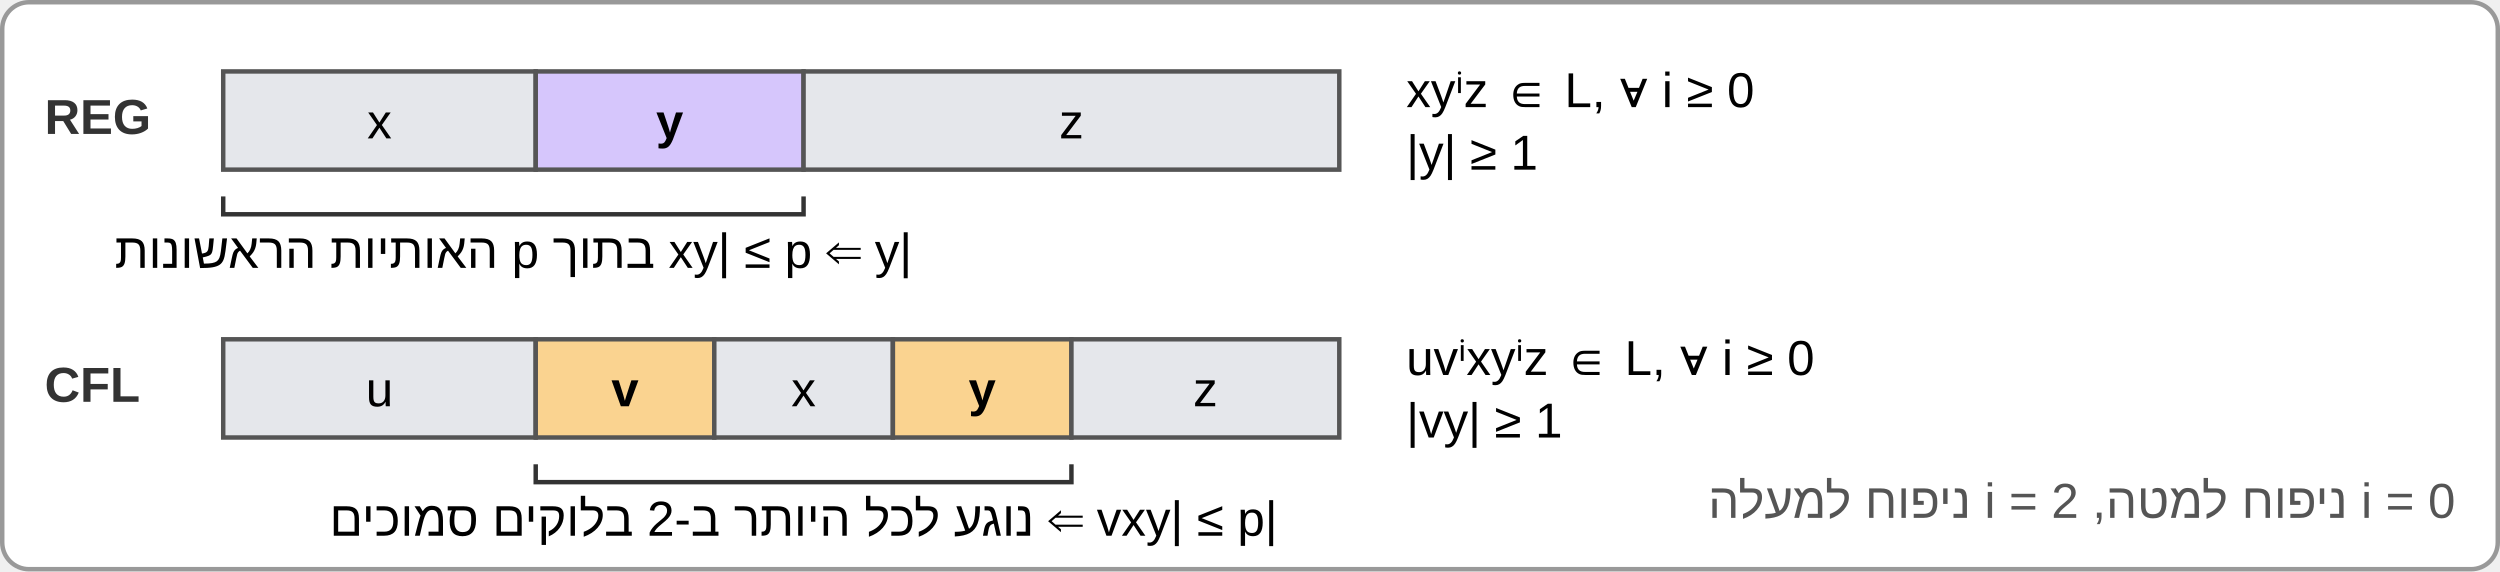
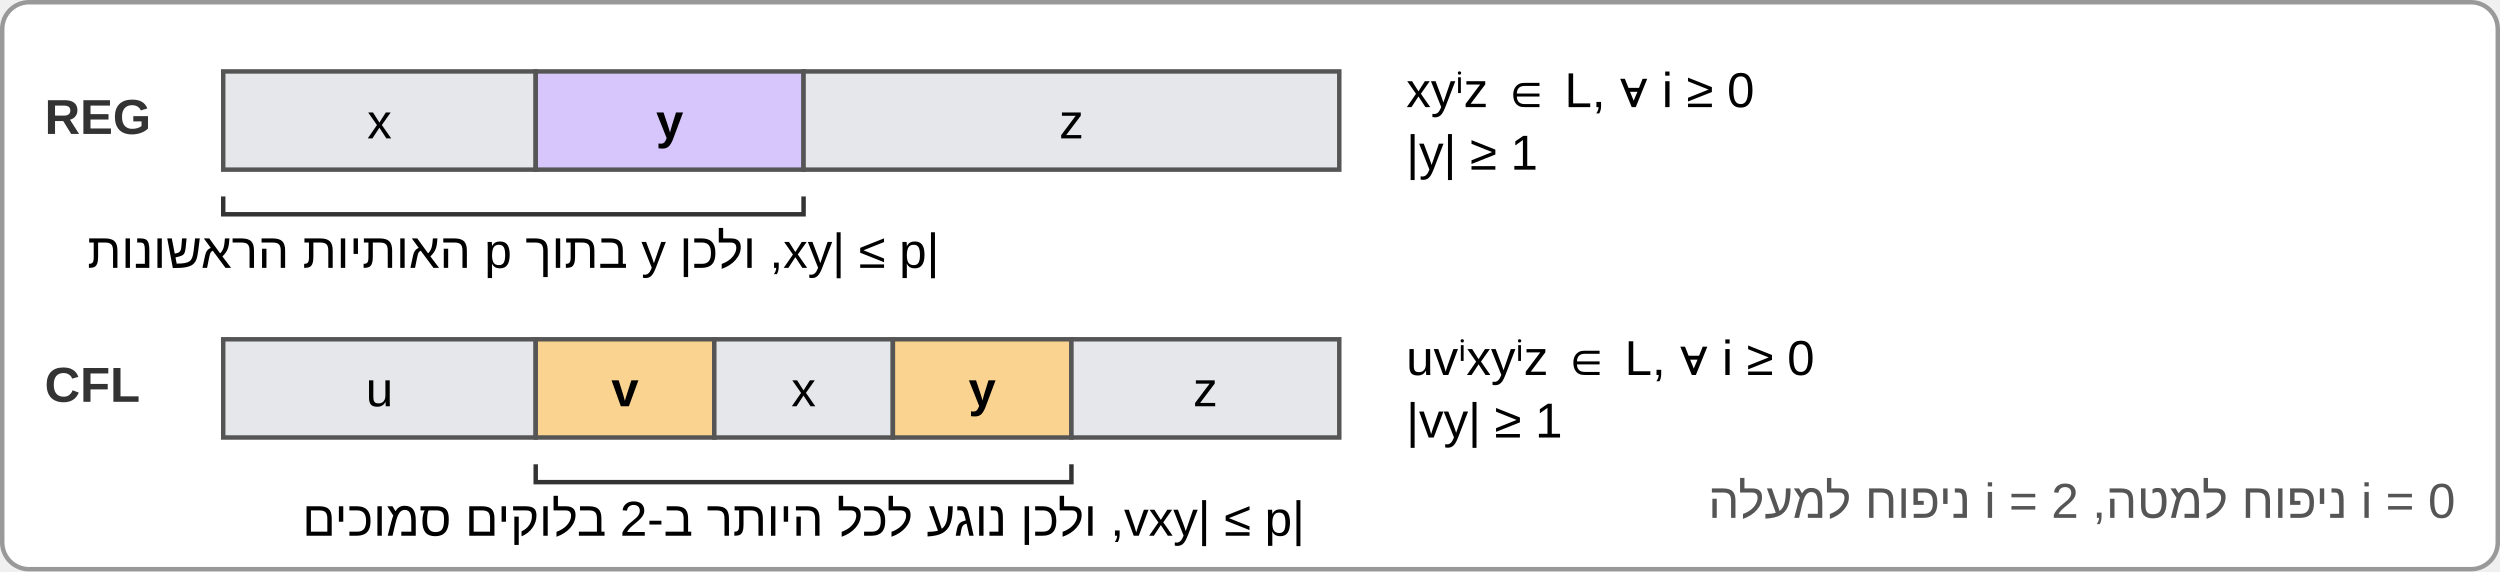
<svg xmlns="http://www.w3.org/2000/svg" viewBox="0 0 560 128" font-family="Arial, Helvetica, sans-serif" font-size="11">
  <rect x="0.5" y="0.5" width="559" height="127" rx="6" fill="#fff" stroke="#999" />
  <text x="10" y="30" font-weight="bold" fill="#333">REG</text>
  <rect x="50" y="16" width="70" height="22" fill="#e5e7eb" stroke="#555" />
  <rect x="120" y="16" width="60" height="22" fill="#8b5cf6" fill-opacity="0.35" stroke="#555" />
  <rect x="180" y="16" width="120" height="22" fill="#e5e7eb" stroke="#555" />
  <text x="85" y="31" text-anchor="middle">x</text>
  <text x="150" y="31" text-anchor="middle" font-weight="bold">y</text>
  <text x="240" y="31" text-anchor="middle">z</text>
  <path d="M50 44 v4 h130 v-4" fill="none" stroke="#333" />
-   <text x="115" y="60" text-anchor="middle" direction="rtl">‏|xy| ≤ p ⇐ y בתוך p האותיות הראשונות</text>
+   <text x="115" y="60" text-anchor="middle" direction="rtl">‏|xy| ≤ p, ולכן y בתוך p האותיות הראשונות</text>
  <text x="315" y="24">xyⁱz ∈ L, ∀ i ≥ 0</text>
  <text x="315" y="38">|y| ≥ 1</text>
  <text x="10" y="90" font-weight="bold" fill="#333">CFL</text>
  <rect x="50" y="76" width="70" height="22" fill="#e5e7eb" stroke="#555" />
  <rect x="120" y="76" width="40" height="22" fill="#f59e0b" fill-opacity="0.45" stroke="#555" />
  <rect x="160" y="76" width="40" height="22" fill="#e5e7eb" stroke="#555" />
  <rect x="200" y="76" width="40" height="22" fill="#f59e0b" fill-opacity="0.45" stroke="#555" />
  <rect x="240" y="76" width="60" height="22" fill="#e5e7eb" stroke="#555" />
  <text x="85" y="91" text-anchor="middle">u</text>
  <text x="140" y="91" text-anchor="middle" font-weight="bold">v</text>
  <text x="180" y="91" text-anchor="middle">x</text>
  <text x="220" y="91" text-anchor="middle" font-weight="bold">y</text>
  <text x="270" y="91" text-anchor="middle">z</text>
  <path d="M120 104 v4 h120 v-4" fill="none" stroke="#333" />
-   <text x="180" y="120" text-anchor="middle" direction="rtl">‏|vxy| ≤ p ⇐ נוגע לכל היותר ב-2 בלוקים סמוכים</text>
+   <text x="180" y="120" text-anchor="middle" direction="rtl">‏|vxy| ≤ p, ולכן נוגע לכל היותר ב-2 בלוקים סמוכים</text>
  <text x="315" y="84">uvⁱxyⁱz ∈ L, ∀ i ≥ 0</text>
  <text x="315" y="98">|vy| ≥ 1</text>
  <text x="550" y="116" fill="#555" direction="rtl">‏i = 0 ניפוח למטה, i = 2 ניפוח למעלה</text>
</svg>
